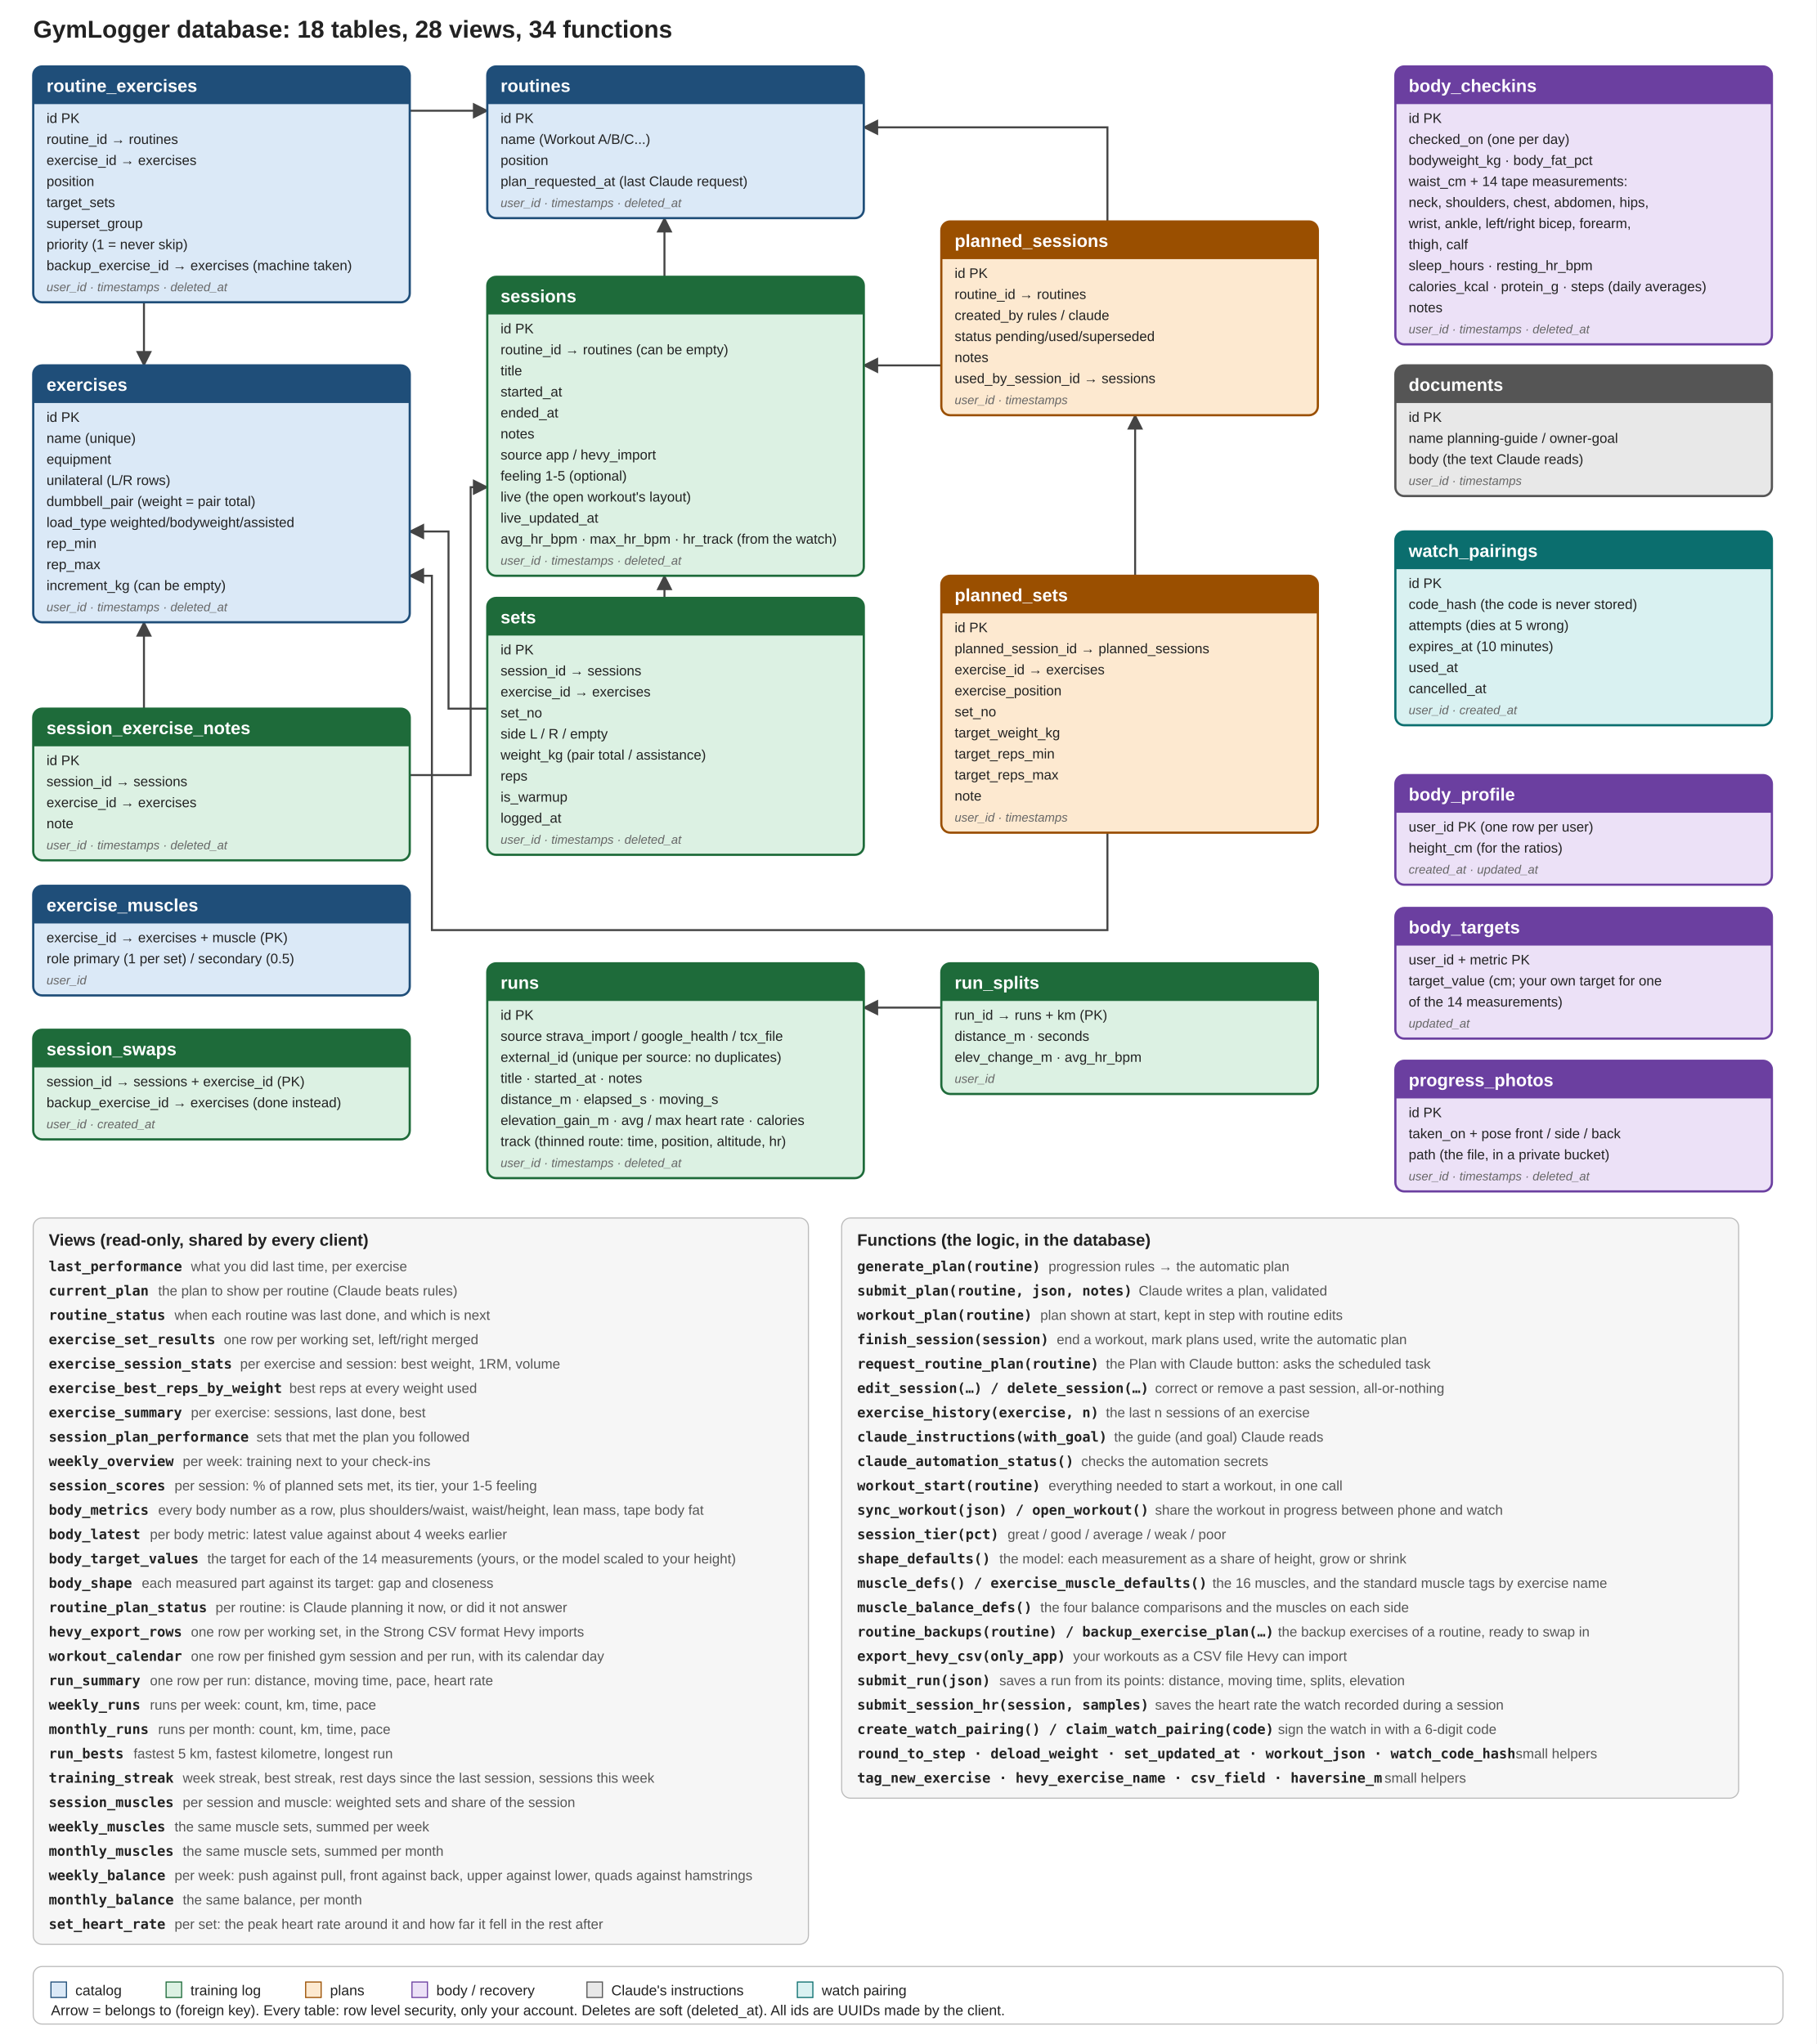
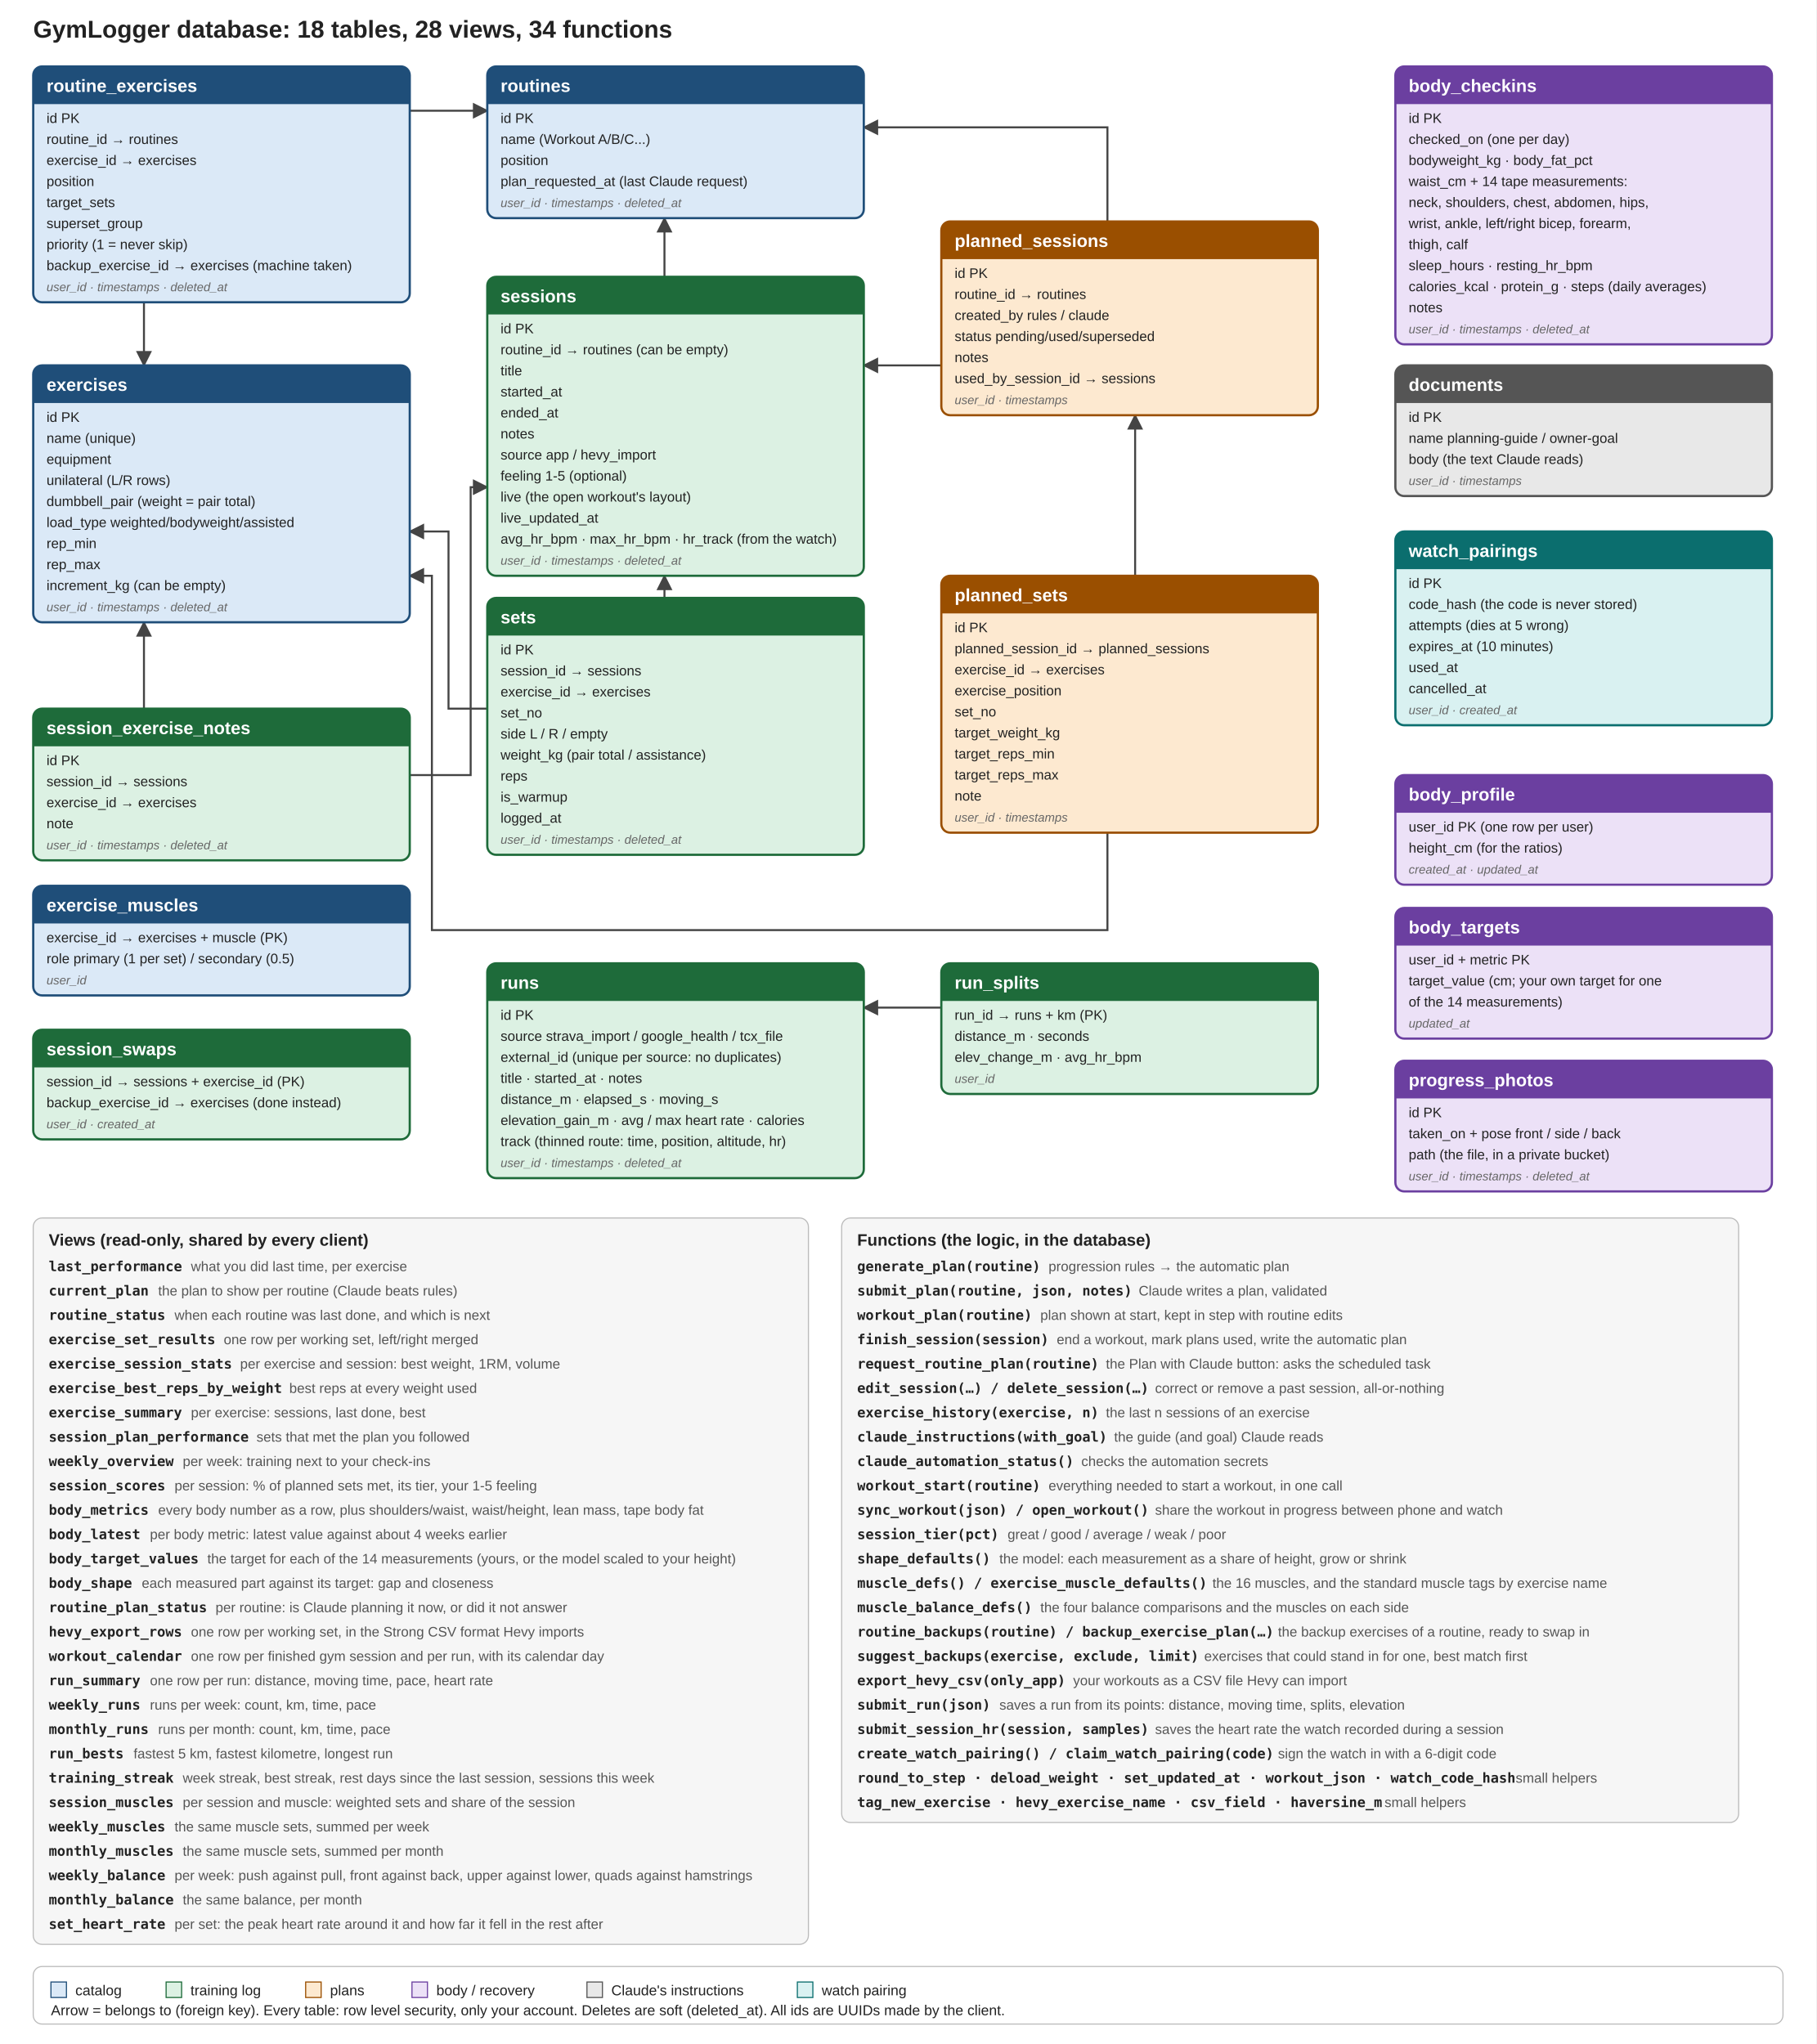
<svg xmlns="http://www.w3.org/2000/svg" width="1640" height="1846" viewBox="0 0 1640 1846" font-family="Segoe UI, Arial, sans-serif">
  <defs>
    <marker id="arr" viewBox="0 0 10 10" refX="9" refY="5" markerWidth="8" markerHeight="8" orient="auto">
      <path d="M0 0 L10 5 L0 10 z" fill="#444" />
    </marker>
  </defs>
  <rect width="1640" height="1846" fill="#fff" />
  <text x="30" y="34" font-size="22" font-weight="700" fill="#222">GymLogger database: 18 tables, 28 views, 34 functions</text>
  <path d="M370 100 L440 100" fill="none" stroke="#444" stroke-width="1.8" marker-end="url(#arr)" />
  <path d="M130 273 L130 330" fill="none" stroke="#444" stroke-width="1.8" marker-end="url(#arr)" />
  <path d="M600 250 L600 197" fill="none" stroke="#444" stroke-width="1.8" marker-end="url(#arr)" />
  <path d="M600 540 L600 520" fill="none" stroke="#444" stroke-width="1.8" marker-end="url(#arr)" />
  <path d="M440 640 L405 640 L405 480 L370 480" fill="none" stroke="#444" stroke-width="1.8" marker-end="url(#arr)" />
  <path d="M1000 200 L1000 115 L780 115" fill="none" stroke="#444" stroke-width="1.8" marker-end="url(#arr)" />
  <path d="M850 330 L780 330" fill="none" stroke="#444" stroke-width="1.8" marker-end="url(#arr)" />
  <path d="M1025 520 L1025 375" fill="none" stroke="#444" stroke-width="1.8" marker-end="url(#arr)" />
  <path d="M1000 752 L1000 840 L390 840 L390 520 L370 520" fill="none" stroke="#444" stroke-width="1.8" marker-end="url(#arr)" />
  <path d="M130 640 L130 562" fill="none" stroke="#444" stroke-width="1.8" marker-end="url(#arr)" />
  <path d="M370 700 L425 700 L425 440 L440 440" fill="none" stroke="#444" stroke-width="1.8" marker-end="url(#arr)" />
  <path d="M850 910 L780 910" fill="none" stroke="#444" stroke-width="1.8" marker-end="url(#arr)" />
  <rect x="30" y="60" width="340" height="213" rx="8" fill="#dbe9f7" stroke="#1f4e79" stroke-width="2" />
  <path d="M30 68 a8 8 0 0 1 8 -8 h324 a8 8 0 0 1 8 8 v26 h-340 z" fill="#1f4e79" />
  <text x="42" y="83" font-size="16" font-weight="700" fill="#fff">routine_exercises</text>
  <text x="42" y="111" font-size="12.5" fill="#222">id  PK</text>
  <text x="42" y="130" font-size="12.5" fill="#222">routine_id  → routines</text>
  <text x="42" y="149" font-size="12.5" fill="#222">exercise_id  → exercises</text>
  <text x="42" y="168" font-size="12.5" fill="#222">position</text>
  <text x="42" y="187" font-size="12.5" fill="#222">target_sets</text>
  <text x="42" y="206" font-size="12.5" fill="#222">superset_group</text>
  <text x="42" y="225" font-size="12.5" fill="#222">priority  (1 = never skip)</text>
  <text x="42" y="244" font-size="12.5" fill="#222">backup_exercise_id  → exercises  (machine taken)</text>
  <text x="42" y="263" font-size="11" fill="#666" font-style="italic">user_id · timestamps · deleted_at</text>
  <rect x="30" y="330" width="340" height="232" rx="8" fill="#dbe9f7" stroke="#1f4e79" stroke-width="2" />
  <path d="M30 338 a8 8 0 0 1 8 -8 h324 a8 8 0 0 1 8 8 v26 h-340 z" fill="#1f4e79" />
  <text x="42" y="353" font-size="16" font-weight="700" fill="#fff">exercises</text>
  <text x="42" y="381" font-size="12.5" fill="#222">id  PK</text>
  <text x="42" y="400" font-size="12.5" fill="#222">name  (unique)</text>
  <text x="42" y="419" font-size="12.5" fill="#222">equipment</text>
  <text x="42" y="438" font-size="12.5" fill="#222">unilateral  (L/R rows)</text>
  <text x="42" y="457" font-size="12.5" fill="#222">dumbbell_pair  (weight = pair total)</text>
  <text x="42" y="476" font-size="12.5" fill="#222">load_type  weighted/bodyweight/assisted</text>
  <text x="42" y="495" font-size="12.5" fill="#222">rep_min</text>
  <text x="42" y="514" font-size="12.5" fill="#222">rep_max</text>
  <text x="42" y="533" font-size="12.5" fill="#222">increment_kg  (can be empty)</text>
  <text x="42" y="552" font-size="11" fill="#666" font-style="italic">user_id · timestamps · deleted_at</text>
  <rect x="30" y="640" width="340" height="137" rx="8" fill="#dcf1e3" stroke="#1e6b3a" stroke-width="2" />
  <path d="M30 648 a8 8 0 0 1 8 -8 h324 a8 8 0 0 1 8 8 v26 h-340 z" fill="#1e6b3a" />
  <text x="42" y="663" font-size="16" font-weight="700" fill="#fff">session_exercise_notes</text>
  <text x="42" y="691" font-size="12.5" fill="#222">id  PK</text>
  <text x="42" y="710" font-size="12.5" fill="#222">session_id  → sessions</text>
  <text x="42" y="729" font-size="12.5" fill="#222">exercise_id  → exercises</text>
  <text x="42" y="748" font-size="12.5" fill="#222">note</text>
  <text x="42" y="767" font-size="11" fill="#666" font-style="italic">user_id · timestamps · deleted_at</text>
  <rect x="440" y="60" width="340" height="137" rx="8" fill="#dbe9f7" stroke="#1f4e79" stroke-width="2" />
  <path d="M440 68 a8 8 0 0 1 8 -8 h324 a8 8 0 0 1 8 8 v26 h-340 z" fill="#1f4e79" />
  <text x="452" y="83" font-size="16" font-weight="700" fill="#fff">routines</text>
  <text x="452" y="111" font-size="12.5" fill="#222">id  PK</text>
  <text x="452" y="130" font-size="12.5" fill="#222">name  (Workout A/B/C...)</text>
  <text x="452" y="149" font-size="12.5" fill="#222">position</text>
  <text x="452" y="168" font-size="12.5" fill="#222">plan_requested_at  (last Claude request)</text>
  <text x="452" y="187" font-size="11" fill="#666" font-style="italic">user_id · timestamps · deleted_at</text>
  <rect x="440" y="250" width="340" height="270" rx="8" fill="#dcf1e3" stroke="#1e6b3a" stroke-width="2" />
  <path d="M440 258 a8 8 0 0 1 8 -8 h324 a8 8 0 0 1 8 8 v26 h-340 z" fill="#1e6b3a" />
  <text x="452" y="273" font-size="16" font-weight="700" fill="#fff">sessions</text>
  <text x="452" y="301" font-size="12.5" fill="#222">id  PK</text>
  <text x="452" y="320" font-size="12.5" fill="#222">routine_id  → routines  (can be empty)</text>
  <text x="452" y="339" font-size="12.5" fill="#222">title</text>
  <text x="452" y="358" font-size="12.5" fill="#222">started_at</text>
  <text x="452" y="377" font-size="12.5" fill="#222">ended_at</text>
  <text x="452" y="396" font-size="12.5" fill="#222">notes</text>
  <text x="452" y="415" font-size="12.5" fill="#222">source  app / hevy_import</text>
  <text x="452" y="434" font-size="12.5" fill="#222">feeling  1-5 (optional)</text>
  <text x="452" y="453" font-size="12.5" fill="#222">live  (the open workout's layout)</text>
  <text x="452" y="472" font-size="12.5" fill="#222">live_updated_at</text>
  <text x="452" y="491" font-size="12.5" fill="#222">avg_hr_bpm · max_hr_bpm · hr_track  (from the watch)</text>
  <text x="452" y="510" font-size="11" fill="#666" font-style="italic">user_id · timestamps · deleted_at</text>
  <rect x="440" y="540" width="340" height="232" rx="8" fill="#dcf1e3" stroke="#1e6b3a" stroke-width="2" />
  <path d="M440 548 a8 8 0 0 1 8 -8 h324 a8 8 0 0 1 8 8 v26 h-340 z" fill="#1e6b3a" />
  <text x="452" y="563" font-size="16" font-weight="700" fill="#fff">sets</text>
  <text x="452" y="591" font-size="12.5" fill="#222">id  PK</text>
  <text x="452" y="610" font-size="12.5" fill="#222">session_id  → sessions</text>
  <text x="452" y="629" font-size="12.5" fill="#222">exercise_id  → exercises</text>
  <text x="452" y="648" font-size="12.5" fill="#222">set_no</text>
  <text x="452" y="667" font-size="12.5" fill="#222">side  L / R / empty</text>
  <text x="452" y="686" font-size="12.5" fill="#222">weight_kg  (pair total / assistance)</text>
  <text x="452" y="705" font-size="12.5" fill="#222">reps</text>
  <text x="452" y="724" font-size="12.5" fill="#222">is_warmup</text>
  <text x="452" y="743" font-size="12.5" fill="#222">logged_at</text>
  <text x="452" y="762" font-size="11" fill="#666" font-style="italic">user_id · timestamps · deleted_at</text>
  <rect x="850" y="200" width="340" height="175" rx="8" fill="#fde9d0" stroke="#9a4f00" stroke-width="2" />
  <path d="M850 208 a8 8 0 0 1 8 -8 h324 a8 8 0 0 1 8 8 v26 h-340 z" fill="#9a4f00" />
  <text x="862" y="223" font-size="16" font-weight="700" fill="#fff">planned_sessions</text>
  <text x="862" y="251" font-size="12.5" fill="#222">id  PK</text>
  <text x="862" y="270" font-size="12.5" fill="#222">routine_id  → routines</text>
  <text x="862" y="289" font-size="12.5" fill="#222">created_by  rules / claude</text>
  <text x="862" y="308" font-size="12.5" fill="#222">status  pending/used/superseded</text>
  <text x="862" y="327" font-size="12.5" fill="#222">notes</text>
  <text x="862" y="346" font-size="12.5" fill="#222">used_by_session_id  → sessions</text>
  <text x="862" y="365" font-size="11" fill="#666" font-style="italic">user_id · timestamps</text>
  <rect x="850" y="520" width="340" height="232" rx="8" fill="#fde9d0" stroke="#9a4f00" stroke-width="2" />
  <path d="M850 528 a8 8 0 0 1 8 -8 h324 a8 8 0 0 1 8 8 v26 h-340 z" fill="#9a4f00" />
  <text x="862" y="543" font-size="16" font-weight="700" fill="#fff">planned_sets</text>
  <text x="862" y="571" font-size="12.5" fill="#222">id  PK</text>
  <text x="862" y="590" font-size="12.5" fill="#222">planned_session_id  → planned_sessions</text>
  <text x="862" y="609" font-size="12.5" fill="#222">exercise_id  → exercises</text>
  <text x="862" y="628" font-size="12.5" fill="#222">exercise_position</text>
  <text x="862" y="647" font-size="12.5" fill="#222">set_no</text>
  <text x="862" y="666" font-size="12.5" fill="#222">target_weight_kg</text>
  <text x="862" y="685" font-size="12.5" fill="#222">target_reps_min</text>
  <text x="862" y="704" font-size="12.5" fill="#222">target_reps_max</text>
  <text x="862" y="723" font-size="12.5" fill="#222">note</text>
  <text x="862" y="742" font-size="11" fill="#666" font-style="italic">user_id · timestamps</text>
  <rect x="1260" y="60" width="340" height="251" rx="8" fill="#ece1f7" stroke="#6b3fa0" stroke-width="2" />
  <path d="M1260 68 a8 8 0 0 1 8 -8 h324 a8 8 0 0 1 8 8 v26 h-340 z" fill="#6b3fa0" />
  <text x="1272" y="83" font-size="16" font-weight="700" fill="#fff">body_checkins</text>
  <text x="1272" y="111" font-size="12.5" fill="#222">id  PK</text>
  <text x="1272" y="130" font-size="12.5" fill="#222">checked_on  (one per day)</text>
  <text x="1272" y="149" font-size="12.5" fill="#222">bodyweight_kg · body_fat_pct</text>
  <text x="1272" y="168" font-size="12.5" fill="#222">waist_cm + 14 tape measurements:</text>
  <text x="1272" y="187" font-size="12.5" fill="#222">  neck, shoulders, chest, abdomen, hips,</text>
  <text x="1272" y="206" font-size="12.5" fill="#222">  wrist, ankle, left/right bicep, forearm,</text>
  <text x="1272" y="225" font-size="12.5" fill="#222">  thigh, calf</text>
  <text x="1272" y="244" font-size="12.5" fill="#222">sleep_hours · resting_hr_bpm</text>
  <text x="1272" y="263" font-size="12.5" fill="#222">calories_kcal · protein_g · steps  (daily averages)</text>
  <text x="1272" y="282" font-size="12.5" fill="#222">notes</text>
  <text x="1272" y="301" font-size="11" fill="#666" font-style="italic">user_id · timestamps · deleted_at</text>
  <rect x="1260" y="330" width="340" height="118" rx="8" fill="#e8e8e8" stroke="#555555" stroke-width="2" />
  <path d="M1260 338 a8 8 0 0 1 8 -8 h324 a8 8 0 0 1 8 8 v26 h-340 z" fill="#555555" />
  <text x="1272" y="353" font-size="16" font-weight="700" fill="#fff">documents</text>
  <text x="1272" y="381" font-size="12.5" fill="#222">id  PK</text>
  <text x="1272" y="400" font-size="12.5" fill="#222">name  planning-guide / owner-goal</text>
  <text x="1272" y="419" font-size="12.5" fill="#222">body  (the text Claude reads)</text>
  <text x="1272" y="438" font-size="11" fill="#666" font-style="italic">user_id · timestamps</text>
  <rect x="1260" y="700" width="340" height="99" rx="8" fill="#ece1f7" stroke="#6b3fa0" stroke-width="2" />
  <path d="M1260 708 a8 8 0 0 1 8 -8 h324 a8 8 0 0 1 8 8 v26 h-340 z" fill="#6b3fa0" />
  <text x="1272" y="723" font-size="16" font-weight="700" fill="#fff">body_profile</text>
  <text x="1272" y="751" font-size="12.5" fill="#222">user_id  PK  (one row per user)</text>
  <text x="1272" y="770" font-size="12.5" fill="#222">height_cm  (for the ratios)</text>
  <text x="1272" y="789" font-size="11" fill="#666" font-style="italic">created_at · updated_at</text>
  <rect x="1260" y="820" width="340" height="118" rx="8" fill="#ece1f7" stroke="#6b3fa0" stroke-width="2" />
  <path d="M1260 828 a8 8 0 0 1 8 -8 h324 a8 8 0 0 1 8 8 v26 h-340 z" fill="#6b3fa0" />
  <text x="1272" y="843" font-size="16" font-weight="700" fill="#fff">body_targets</text>
  <text x="1272" y="871" font-size="12.5" fill="#222">user_id + metric  PK</text>
  <text x="1272" y="890" font-size="12.5" fill="#222">target_value  (cm; your own target for one</text>
  <text x="1272" y="909" font-size="12.5" fill="#222">  of the 14 measurements)</text>
  <text x="1272" y="928" font-size="11" fill="#666" font-style="italic">updated_at</text>
  <rect x="30" y="800" width="340" height="99" rx="8" fill="#dbe9f7" stroke="#1f4e79" stroke-width="2" />
  <path d="M30 808 a8 8 0 0 1 8 -8 h324 a8 8 0 0 1 8 8 v26 h-340 z" fill="#1f4e79" />
  <text x="42" y="823" font-size="16" font-weight="700" fill="#fff">exercise_muscles</text>
  <text x="42" y="851" font-size="12.5" fill="#222">exercise_id  → exercises  +  muscle  (PK)</text>
  <text x="42" y="870" font-size="12.5" fill="#222">role  primary (1 per set) / secondary (0.5)</text>
  <text x="42" y="889" font-size="11" fill="#666" font-style="italic">user_id</text>
  <rect x="440" y="870" width="340" height="194" rx="8" fill="#dcf1e3" stroke="#1e6b3a" stroke-width="2" />
  <path d="M440 878 a8 8 0 0 1 8 -8 h324 a8 8 0 0 1 8 8 v26 h-340 z" fill="#1e6b3a" />
  <text x="452" y="893" font-size="16" font-weight="700" fill="#fff">runs</text>
  <text x="452" y="921" font-size="12.5" fill="#222">id  PK</text>
  <text x="452" y="940" font-size="12.5" fill="#222">source  strava_import / google_health / tcx_file</text>
  <text x="452" y="959" font-size="12.5" fill="#222">external_id  (unique per source: no duplicates)</text>
  <text x="452" y="978" font-size="12.5" fill="#222">title · started_at · notes</text>
  <text x="452" y="997" font-size="12.5" fill="#222">distance_m · elapsed_s · moving_s</text>
  <text x="452" y="1016" font-size="12.5" fill="#222">elevation_gain_m · avg / max heart rate · calories</text>
  <text x="452" y="1035" font-size="12.5" fill="#222">track  (thinned route: time, position, altitude, hr)</text>
  <text x="452" y="1054" font-size="11" fill="#666" font-style="italic">user_id · timestamps · deleted_at</text>
  <rect x="850" y="870" width="340" height="118" rx="8" fill="#dcf1e3" stroke="#1e6b3a" stroke-width="2" />
  <path d="M850 878 a8 8 0 0 1 8 -8 h324 a8 8 0 0 1 8 8 v26 h-340 z" fill="#1e6b3a" />
  <text x="862" y="893" font-size="16" font-weight="700" fill="#fff">run_splits</text>
  <text x="862" y="921" font-size="12.5" fill="#222">run_id  → runs  +  km  (PK)</text>
  <text x="862" y="940" font-size="12.5" fill="#222">distance_m · seconds</text>
  <text x="862" y="959" font-size="12.5" fill="#222">elev_change_m · avg_hr_bpm</text>
  <text x="862" y="978" font-size="11" fill="#666" font-style="italic">user_id</text>
  <rect x="30" y="930" width="340" height="99" rx="8" fill="#dcf1e3" stroke="#1e6b3a" stroke-width="2" />
  <path d="M30 938 a8 8 0 0 1 8 -8 h324 a8 8 0 0 1 8 8 v26 h-340 z" fill="#1e6b3a" />
  <text x="42" y="953" font-size="16" font-weight="700" fill="#fff">session_swaps</text>
  <text x="42" y="981" font-size="12.5" fill="#222">session_id  → sessions  +  exercise_id  (PK)</text>
  <text x="42" y="1000" font-size="12.5" fill="#222">backup_exercise_id  → exercises  (done instead)</text>
  <text x="42" y="1019" font-size="11" fill="#666" font-style="italic">user_id · created_at</text>
  <rect x="1260" y="958" width="340" height="118" rx="8" fill="#ece1f7" stroke="#6b3fa0" stroke-width="2" />
  <path d="M1260 966 a8 8 0 0 1 8 -8 h324 a8 8 0 0 1 8 8 v26 h-340 z" fill="#6b3fa0" />
  <text x="1272" y="981" font-size="16" font-weight="700" fill="#fff">progress_photos</text>
  <text x="1272" y="1009" font-size="12.5" fill="#222">id  PK</text>
  <text x="1272" y="1028" font-size="12.5" fill="#222">taken_on  +  pose  front / side / back</text>
  <text x="1272" y="1047" font-size="12.5" fill="#222">path  (the file, in a private bucket)</text>
  <text x="1272" y="1066" font-size="11" fill="#666" font-style="italic">user_id · timestamps · deleted_at</text>
  <rect x="1260" y="480" width="340" height="175" rx="8" fill="#d9f1f1" stroke="#0b6e6e" stroke-width="2" />
  <path d="M1260 488 a8 8 0 0 1 8 -8 h324 a8 8 0 0 1 8 8 v26 h-340 z" fill="#0b6e6e" />
  <text x="1272" y="503" font-size="16" font-weight="700" fill="#fff">watch_pairings</text>
  <text x="1272" y="531" font-size="12.5" fill="#222">id  PK</text>
  <text x="1272" y="550" font-size="12.5" fill="#222">code_hash  (the code is never stored)</text>
  <text x="1272" y="569" font-size="12.5" fill="#222">attempts  (dies at 5 wrong)</text>
  <text x="1272" y="588" font-size="12.5" fill="#222">expires_at  (10 minutes)</text>
  <text x="1272" y="607" font-size="12.5" fill="#222">used_at</text>
  <text x="1272" y="626" font-size="12.5" fill="#222">cancelled_at</text>
  <text x="1272" y="645" font-size="11" fill="#666" font-style="italic">user_id · created_at</text>
  <rect x="30" y="1100" width="700" height="656" rx="8" fill="#f6f6f6" stroke="#bbb" />
  <text x="44" y="1125" font-size="15" font-weight="700" fill="#222">Views  (read-only, shared by every client)</text>
  <text x="44" y="1148" font-size="12.5" font-weight="700" fill="#222" font-family="Consolas, monospace">last_performance</text>
  <text x="172.4" y="1148" font-size="12.5" fill="#555">what you did last time, per exercise</text>
  <text x="44" y="1170" font-size="12.5" font-weight="700" fill="#222" font-family="Consolas, monospace">current_plan</text>
  <text x="142.8" y="1170" font-size="12.5" fill="#555">the plan to show per routine (Claude beats rules)</text>
  <text x="44" y="1192" font-size="12.5" font-weight="700" fill="#222" font-family="Consolas, monospace">routine_status</text>
  <text x="157.6" y="1192" font-size="12.5" fill="#555">when each routine was last done, and which is next</text>
  <text x="44" y="1214" font-size="12.5" font-weight="700" fill="#222" font-family="Consolas, monospace">exercise_set_results</text>
  <text x="202.0" y="1214" font-size="12.5" fill="#555">one row per working set, left/right merged</text>
  <text x="44" y="1236" font-size="12.5" font-weight="700" fill="#222" font-family="Consolas, monospace">exercise_session_stats</text>
  <text x="216.8" y="1236" font-size="12.5" fill="#555">per exercise and session: best weight, 1RM, volume</text>
  <text x="44" y="1258" font-size="12.5" font-weight="700" fill="#222" font-family="Consolas, monospace">exercise_best_reps_by_weight</text>
  <text x="261.2" y="1258" font-size="12.5" fill="#555">best reps at every weight used</text>
  <text x="44" y="1280" font-size="12.5" font-weight="700" fill="#222" font-family="Consolas, monospace">exercise_summary</text>
  <text x="172.4" y="1280" font-size="12.5" fill="#555">per exercise: sessions, last done, best</text>
  <text x="44" y="1302" font-size="12.5" font-weight="700" fill="#222" font-family="Consolas, monospace">session_plan_performance</text>
  <text x="231.6" y="1302" font-size="12.5" fill="#555">sets that met the plan you followed</text>
  <text x="44" y="1324" font-size="12.5" font-weight="700" fill="#222" font-family="Consolas, monospace">weekly_overview</text>
  <text x="165.0" y="1324" font-size="12.5" fill="#555">per week: training next to your check-ins</text>
  <text x="44" y="1346" font-size="12.5" font-weight="700" fill="#222" font-family="Consolas, monospace">session_scores</text>
  <text x="157.6" y="1346" font-size="12.5" fill="#555">per session: % of planned sets met, its tier, your 1-5 feeling</text>
  <text x="44" y="1368" font-size="12.5" font-weight="700" fill="#222" font-family="Consolas, monospace">body_metrics</text>
  <text x="142.8" y="1368" font-size="12.5" fill="#555">every body number as a row, plus shoulders/waist, waist/height, lean mass, tape body fat</text>
  <text x="44" y="1390" font-size="12.5" font-weight="700" fill="#222" font-family="Consolas, monospace">body_latest</text>
  <text x="135.4" y="1390" font-size="12.5" fill="#555">per body metric: latest value against about 4 weeks earlier</text>
  <text x="44" y="1412" font-size="12.5" font-weight="700" fill="#222" font-family="Consolas, monospace">body_target_values</text>
  <text x="187.2" y="1412" font-size="12.5" fill="#555">the target for each of the 14 measurements (yours, or the model scaled to your height)</text>
  <text x="44" y="1434" font-size="12.5" font-weight="700" fill="#222" font-family="Consolas, monospace">body_shape</text>
  <text x="128.0" y="1434" font-size="12.5" fill="#555">each measured part against its target: gap and closeness</text>
  <text x="44" y="1456" font-size="12.5" font-weight="700" fill="#222" font-family="Consolas, monospace">routine_plan_status</text>
  <text x="194.6" y="1456" font-size="12.5" fill="#555">per routine: is Claude planning it now, or did it not answer</text>
  <text x="44" y="1478" font-size="12.5" font-weight="700" fill="#222" font-family="Consolas, monospace">hevy_export_rows</text>
  <text x="172.4" y="1478" font-size="12.5" fill="#555">one row per working set, in the Strong CSV format Hevy imports</text>
  <text x="44" y="1500" font-size="12.5" font-weight="700" fill="#222" font-family="Consolas, monospace">workout_calendar</text>
  <text x="172.4" y="1500" font-size="12.5" fill="#555">one row per finished gym session and per run, with its calendar day</text>
  <text x="44" y="1522" font-size="12.5" font-weight="700" fill="#222" font-family="Consolas, monospace">run_summary</text>
  <text x="135.4" y="1522" font-size="12.5" fill="#555">one row per run: distance, moving time, pace, heart rate</text>
  <text x="44" y="1544" font-size="12.5" font-weight="700" fill="#222" font-family="Consolas, monospace">weekly_runs</text>
  <text x="135.4" y="1544" font-size="12.5" fill="#555">runs per week: count, km, time, pace</text>
  <text x="44" y="1566" font-size="12.5" font-weight="700" fill="#222" font-family="Consolas, monospace">monthly_runs</text>
  <text x="142.8" y="1566" font-size="12.5" fill="#555">runs per month: count, km, time, pace</text>
  <text x="44" y="1588" font-size="12.5" font-weight="700" fill="#222" font-family="Consolas, monospace">run_bests</text>
  <text x="120.6" y="1588" font-size="12.5" fill="#555">fastest 5 km, fastest kilometre, longest run</text>
  <text x="44" y="1610" font-size="12.5" font-weight="700" fill="#222" font-family="Consolas, monospace">training_streak</text>
  <text x="165.0" y="1610" font-size="12.5" fill="#555">week streak, best streak, rest days since the last session, sessions this week</text>
  <text x="44" y="1632" font-size="12.5" font-weight="700" fill="#222" font-family="Consolas, monospace">session_muscles</text>
  <text x="165.0" y="1632" font-size="12.5" fill="#555">per session and muscle: weighted sets and share of the session</text>
  <text x="44" y="1654" font-size="12.5" font-weight="700" fill="#222" font-family="Consolas, monospace">weekly_muscles</text>
  <text x="157.6" y="1654" font-size="12.5" fill="#555">the same muscle sets, summed per week</text>
  <text x="44" y="1676" font-size="12.5" font-weight="700" fill="#222" font-family="Consolas, monospace">monthly_muscles</text>
  <text x="165.0" y="1676" font-size="12.5" fill="#555">the same muscle sets, summed per month</text>
  <text x="44" y="1698" font-size="12.5" font-weight="700" fill="#222" font-family="Consolas, monospace">weekly_balance</text>
  <text x="157.6" y="1698" font-size="12.5" fill="#555">per week: push against pull, front against back, upper against lower, quads against hamstrings</text>
  <text x="44" y="1720" font-size="12.5" font-weight="700" fill="#222" font-family="Consolas, monospace">monthly_balance</text>
  <text x="165.0" y="1720" font-size="12.5" fill="#555">the same balance, per month</text>
  <text x="44" y="1742" font-size="12.5" font-weight="700" fill="#222" font-family="Consolas, monospace">set_heart_rate</text>
  <text x="157.6" y="1742" font-size="12.5" fill="#555">per set: the peak heart rate around it and how far it fell in the rest after</text>
-   <rect x="760" y="1100" width="810" height="524" rx="8" fill="#f6f6f6" stroke="#bbb" />
+   <rect x="760" y="1100" width="810" height="546" rx="8" fill="#f6f6f6" stroke="#bbb" />
  <text x="774" y="1125" font-size="15" font-weight="700" fill="#222">Functions  (the logic, in the database)</text>
  <text x="774" y="1148" font-size="12.5" font-weight="700" fill="#222" font-family="Consolas, monospace">generate_plan(routine)</text>
  <text x="946.8" y="1148" font-size="12.5" fill="#555">progression rules → the automatic plan</text>
  <text x="774" y="1170" font-size="12.5" font-weight="700" fill="#222" font-family="Consolas, monospace">submit_plan(routine, json, notes)</text>
  <text x="1028.2" y="1170" font-size="12.5" fill="#555">Claude writes a plan, validated</text>
  <text x="774" y="1192" font-size="12.5" font-weight="700" fill="#222" font-family="Consolas, monospace">workout_plan(routine)</text>
  <text x="939.4" y="1192" font-size="12.5" fill="#555">plan shown at start, kept in step with routine edits</text>
  <text x="774" y="1214" font-size="12.5" font-weight="700" fill="#222" font-family="Consolas, monospace">finish_session(session)</text>
  <text x="954.2" y="1214" font-size="12.5" fill="#555">end a workout, mark plans used, write the automatic plan</text>
  <text x="774" y="1236" font-size="12.5" font-weight="700" fill="#222" font-family="Consolas, monospace">request_routine_plan(routine)</text>
  <text x="998.6" y="1236" font-size="12.5" fill="#555">the Plan with Claude button: asks the scheduled task</text>
  <text x="774" y="1258" font-size="12.5" font-weight="700" fill="#222" font-family="Consolas, monospace">edit_session(…) / delete_session(…)</text>
  <text x="1043.0" y="1258" font-size="12.5" fill="#555">correct or remove a past session, all-or-nothing</text>
  <text x="774" y="1280" font-size="12.5" font-weight="700" fill="#222" font-family="Consolas, monospace">exercise_history(exercise, n)</text>
  <text x="998.6" y="1280" font-size="12.5" fill="#555">the last n sessions of an exercise</text>
  <text x="774" y="1302" font-size="12.5" font-weight="700" fill="#222" font-family="Consolas, monospace">claude_instructions(with_goal)</text>
  <text x="1006.0" y="1302" font-size="12.5" fill="#555">the guide (and goal) Claude reads</text>
  <text x="774" y="1324" font-size="12.5" font-weight="700" fill="#222" font-family="Consolas, monospace">claude_automation_status()</text>
  <text x="976.4" y="1324" font-size="12.5" fill="#555">checks the automation secrets</text>
  <text x="774" y="1346" font-size="12.5" font-weight="700" fill="#222" font-family="Consolas, monospace">workout_start(routine)</text>
  <text x="946.8" y="1346" font-size="12.5" fill="#555">everything needed to start a workout, in one call</text>
  <text x="774" y="1368" font-size="12.5" font-weight="700" fill="#222" font-family="Consolas, monospace">sync_workout(json) / open_workout()</text>
  <text x="1043.0" y="1368" font-size="12.5" fill="#555">share the workout in progress between phone and watch</text>
  <text x="774" y="1390" font-size="12.5" font-weight="700" fill="#222" font-family="Consolas, monospace">session_tier(pct)</text>
  <text x="909.8" y="1390" font-size="12.5" fill="#555">great / good / average / weak / poor</text>
  <text x="774" y="1412" font-size="12.5" font-weight="700" fill="#222" font-family="Consolas, monospace">shape_defaults()</text>
  <text x="902.4" y="1412" font-size="12.5" fill="#555">the model: each measurement as a share of height, grow or shrink</text>
  <text x="774" y="1434" font-size="12.5" font-weight="700" fill="#222" font-family="Consolas, monospace">muscle_defs() / exercise_muscle_defaults()</text>
  <text x="1094.8" y="1434" font-size="12.5" fill="#555">the 16 muscles, and the standard muscle tags by exercise name</text>
  <text x="774" y="1456" font-size="12.5" font-weight="700" fill="#222" font-family="Consolas, monospace">muscle_balance_defs()</text>
  <text x="939.4" y="1456" font-size="12.5" fill="#555">the four balance comparisons and the muscles on each side</text>
  <text x="774" y="1478" font-size="12.5" font-weight="700" fill="#222" font-family="Consolas, monospace">routine_backups(routine) / backup_exercise_plan(…)</text>
  <text x="1154.0" y="1478" font-size="12.5" fill="#555">the backup exercises of a routine, ready to swap in</text>
-   <text x="774" y="1500" font-size="12.5" font-weight="700" fill="#222" font-family="Consolas, monospace">export_hevy_csv(only_app)</text>
-   <text x="969.0" y="1500" font-size="12.5" fill="#555">your workouts as a CSV file Hevy can import</text>
-   <text x="774" y="1522" font-size="12.5" font-weight="700" fill="#222" font-family="Consolas, monospace">submit_run(json)</text>
-   <text x="902.4" y="1522" font-size="12.5" fill="#555">saves a run from its points: distance, moving time, splits, elevation</text>
-   <text x="774" y="1544" font-size="12.5" font-weight="700" fill="#222" font-family="Consolas, monospace">submit_session_hr(session, samples)</text>
-   <text x="1043.0" y="1544" font-size="12.5" fill="#555">saves the heart rate the watch recorded during a session</text>
-   <text x="774" y="1566" font-size="12.5" font-weight="700" fill="#222" font-family="Consolas, monospace">create_watch_pairing() / claim_watch_pairing(code)</text>
-   <text x="1154.0" y="1566" font-size="12.5" fill="#555">sign the watch in with a 6-digit code</text>
-   <text x="774" y="1588" font-size="12.5" font-weight="700" fill="#222" font-family="Consolas, monospace">round_to_step · deload_weight · set_updated_at · workout_json · watch_code_hash</text>
-   <text x="1368.6" y="1588" font-size="12.5" fill="#555">small helpers</text>
-   <text x="774" y="1610" font-size="12.5" font-weight="700" fill="#222" font-family="Consolas, monospace">tag_new_exercise · hevy_exercise_name · csv_field · haversine_m</text>
-   <text x="1250.2" y="1610" font-size="12.5" fill="#555">small helpers</text>
+   <text x="774" y="1500" font-size="12.5" font-weight="700" fill="#222" font-family="Consolas, monospace">suggest_backups(exercise, exclude, limit)</text>
+   <text x="1087.4" y="1500" font-size="12.5" fill="#555">exercises that could stand in for one, best match first</text>
+   <text x="774" y="1522" font-size="12.5" font-weight="700" fill="#222" font-family="Consolas, monospace">export_hevy_csv(only_app)</text>
+   <text x="969.0" y="1522" font-size="12.5" fill="#555">your workouts as a CSV file Hevy can import</text>
+   <text x="774" y="1544" font-size="12.5" font-weight="700" fill="#222" font-family="Consolas, monospace">submit_run(json)</text>
+   <text x="902.4" y="1544" font-size="12.5" fill="#555">saves a run from its points: distance, moving time, splits, elevation</text>
+   <text x="774" y="1566" font-size="12.5" font-weight="700" fill="#222" font-family="Consolas, monospace">submit_session_hr(session, samples)</text>
+   <text x="1043.0" y="1566" font-size="12.5" fill="#555">saves the heart rate the watch recorded during a session</text>
+   <text x="774" y="1588" font-size="12.5" font-weight="700" fill="#222" font-family="Consolas, monospace">create_watch_pairing() / claim_watch_pairing(code)</text>
+   <text x="1154.0" y="1588" font-size="12.5" fill="#555">sign the watch in with a 6-digit code</text>
+   <text x="774" y="1610" font-size="12.5" font-weight="700" fill="#222" font-family="Consolas, monospace">round_to_step · deload_weight · set_updated_at · workout_json · watch_code_hash</text>
+   <text x="1368.6" y="1610" font-size="12.5" fill="#555">small helpers</text>
+   <text x="774" y="1632" font-size="12.5" font-weight="700" fill="#222" font-family="Consolas, monospace">tag_new_exercise · hevy_exercise_name · csv_field · haversine_m</text>
+   <text x="1250.2" y="1632" font-size="12.5" fill="#555">small helpers</text>
  <g font-size="13" fill="#222">
    <rect x="30" y="1776" width="1580" height="52" rx="8" fill="#fff" stroke="#bbb" />
    <rect x="46" y="1790" width="14" height="14" fill="#dbe9f7" stroke="#1f4e79" />
    <text x="68" y="1802">catalog</text>
    <rect x="150" y="1790" width="14" height="14" fill="#dcf1e3" stroke="#1e6b3a" />
    <text x="172" y="1802">training log</text>
    <rect x="276" y="1790" width="14" height="14" fill="#fde9d0" stroke="#9a4f00" />
    <text x="298" y="1802">plans</text>
    <rect x="372" y="1790" width="14" height="14" fill="#ece1f7" stroke="#6b3fa0" />
    <text x="394" y="1802">body / recovery</text>
    <rect x="530" y="1790" width="14" height="14" fill="#e8e8e8" stroke="#555555" />
    <text x="552" y="1802">Claude's instructions</text>
    <rect x="720" y="1790" width="14" height="14" fill="#d9f1f1" stroke="#0b6e6e" />
    <text x="742" y="1802">watch pairing</text>
    <text x="46" y="1820">Arrow = belongs to (foreign key). Every table: row level security, only your account. Deletes are soft (deleted_at). All ids are UUIDs made by the client.</text>
  </g>
</svg>
